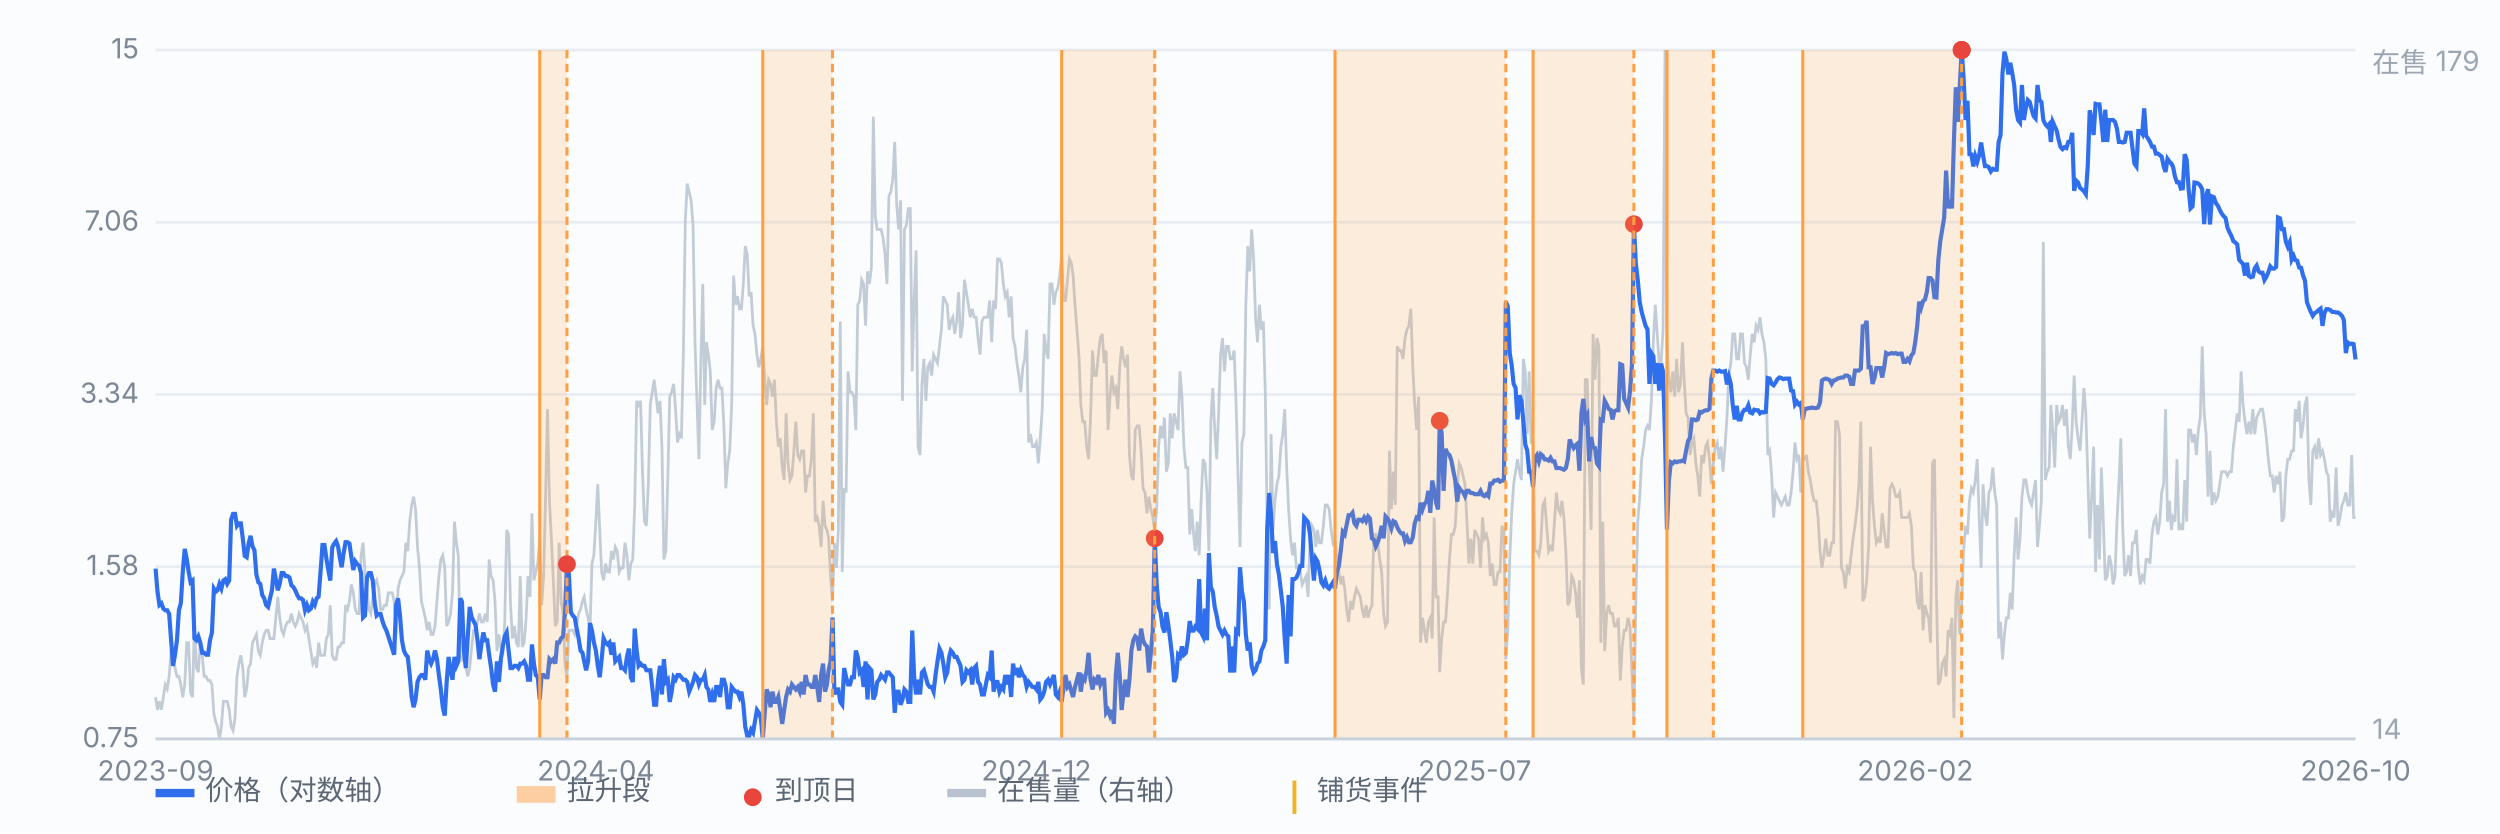
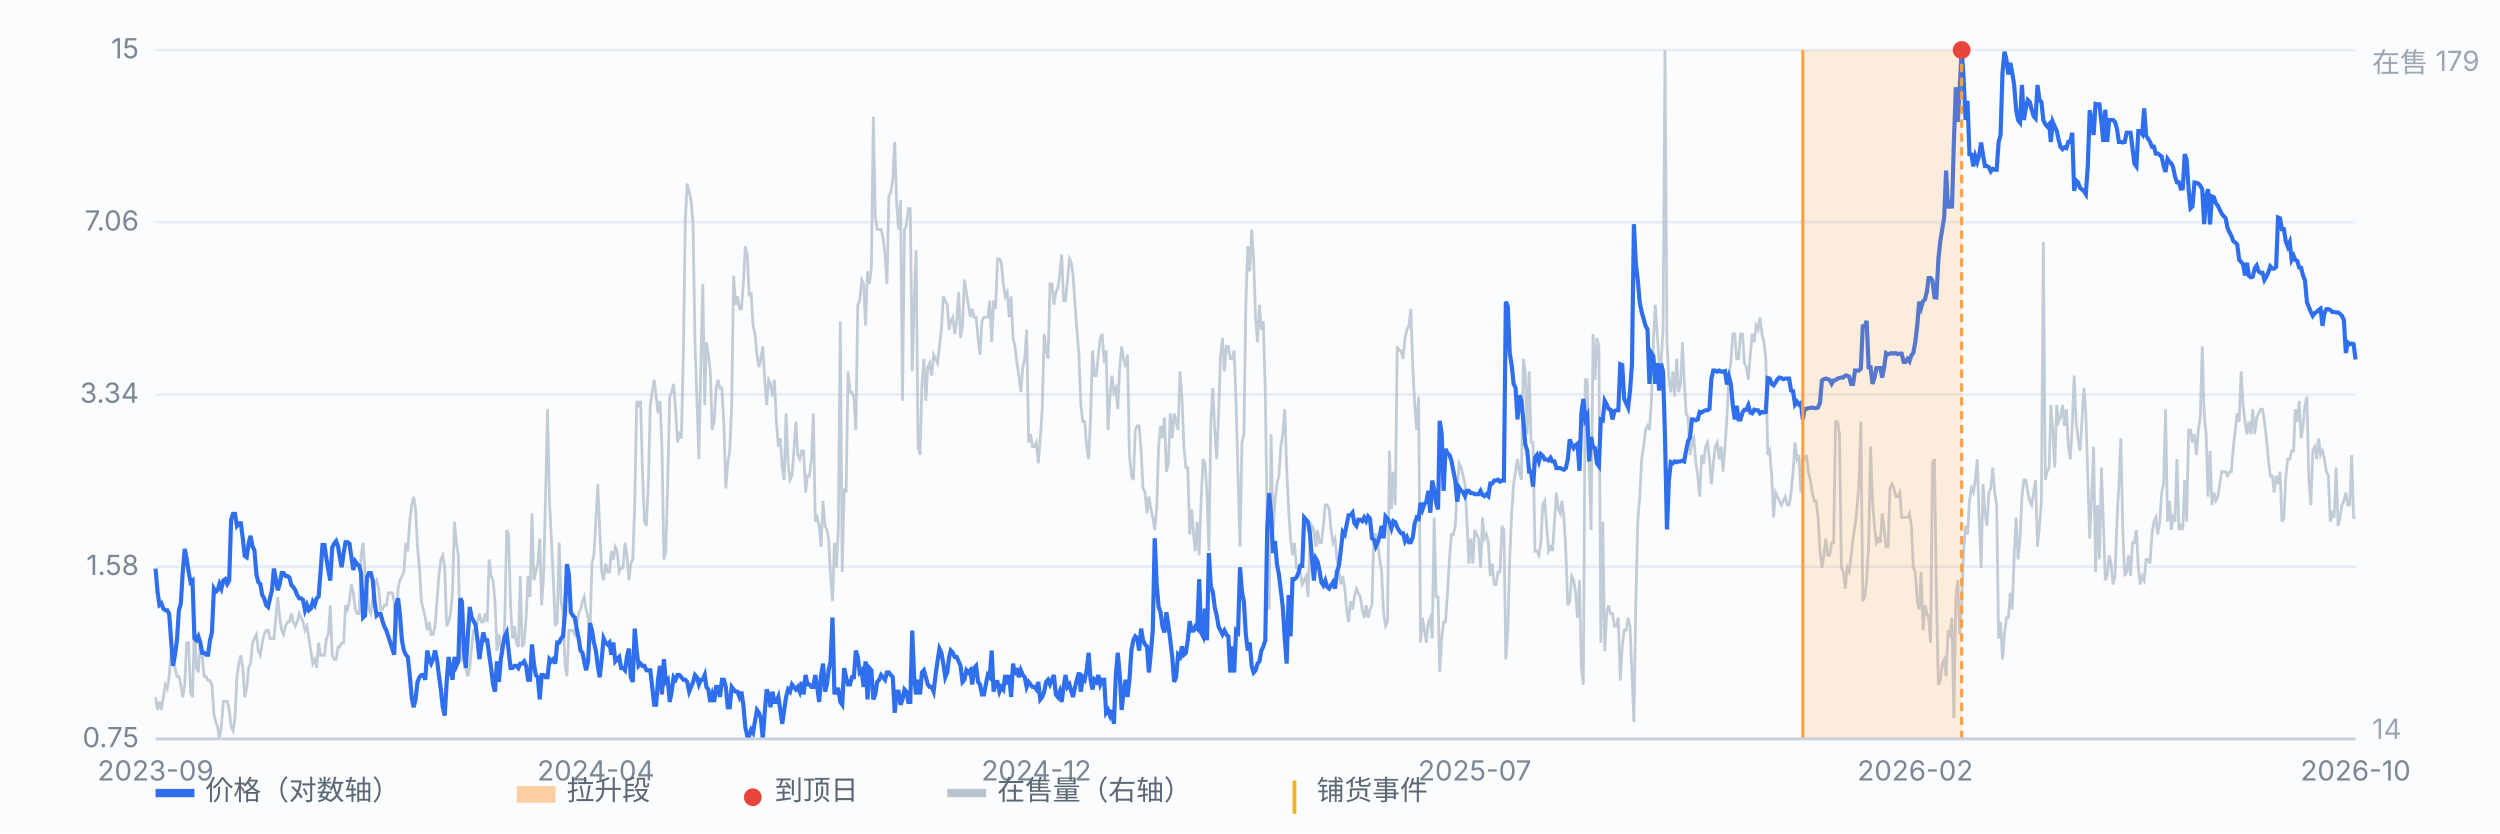
<svg xmlns="http://www.w3.org/2000/svg" viewBox="0 0 900 300" preserveAspectRatio="xMidYMid meet" style="width:100%;max-width:900px;height:auto;display:block" font-family="-apple-system,Segoe UI,Microsoft YaHei,sans-serif" font-size="10">
  <rect x="0" y="0" width="900" height="300" fill="#fbfcfe" />
  <line x1="56" y1="266.0" x2="848" y2="266.0" stroke="#e8edf5" stroke-width="1" />
  <text x="50" y="269.0" text-anchor="end" fill="#7b8794">0.75</text>
  <line x1="56" y1="204.0" x2="848" y2="204.0" stroke="#e8edf5" stroke-width="1" />
  <text x="50" y="207.0" text-anchor="end" fill="#7b8794">1.58</text>
  <line x1="56" y1="142.0" x2="848" y2="142.0" stroke="#e8edf5" stroke-width="1" />
  <text x="50" y="145.0" text-anchor="end" fill="#7b8794">3.34</text>
  <line x1="56" y1="80.0" x2="848" y2="80.0" stroke="#e8edf5" stroke-width="1" />
  <text x="50" y="83.0" text-anchor="end" fill="#7b8794">7.06</text>
  <line x1="56" y1="18.0" x2="848" y2="18.0" stroke="#e8edf5" stroke-width="1" />
  <text x="50" y="21.0" text-anchor="end" fill="#7b8794">15</text>
  <path d="M56.0 251.0 L56.7 255.5 L57.4 252.5 L58.1 255.5 L58.8 251.0 L59.5 246.5 L60.2 248.0 L60.9 243.5 L61.6 234.4 L62.3 238.9 L63.0 240.4 L63.7 243.5 L64.4 243.5 L65.1 246.5 L65.8 251.0 L66.5 246.5 L67.2 231.4 L67.9 231.4 L68.6 249.5 L69.3 251.0 L70.0 223.9 L70.7 240.4 L71.4 242.0 L72.1 231.4 L72.8 235.9 L73.5 243.5 L74.2 243.5 L74.9 245.0 L75.6 245.0 L76.3 246.5 L77.0 257.0 L77.7 260.0 L78.3 261.5 L79.0 266.0 L79.7 261.5 L80.4 252.5 L81.1 252.5 L81.8 252.5 L82.5 255.5 L83.2 261.5 L83.9 263.0 L84.6 258.5 L85.3 243.5 L86.0 238.9 L86.7 235.9 L87.4 240.4 L88.1 251.0 L88.8 248.0 L89.5 240.4 L90.2 238.9 L90.9 231.4 L91.6 229.9 L92.3 228.4 L93.0 234.4 L93.7 235.9 L94.4 231.4 L95.1 228.4 L95.8 226.9 L96.5 226.9 L97.2 229.9 L97.9 229.9 L98.6 229.9 L99.3 222.4 L100.0 214.9 L100.7 222.4 L101.4 226.9 L102.1 228.4 L102.8 225.4 L103.5 223.9 L104.2 223.9 L104.9 220.9 L105.6 223.9 L106.3 225.4 L107.0 223.9 L107.7 220.9 L108.4 222.4 L109.1 223.9 L109.8 226.9 L110.5 225.4 L111.2 229.9 L111.9 234.4 L112.6 238.9 L113.3 237.4 L114.0 240.4 L114.7 231.4 L115.4 235.9 L116.1 235.9 L116.8 235.9 L117.5 229.9 L118.2 228.4 L118.9 217.9 L119.6 235.9 L120.3 237.4 L121.0 237.4 L121.7 232.9 L122.3 232.9 L123.0 231.4 L123.7 231.4 L124.4 217.9 L125.1 219.4 L125.8 216.4 L126.5 210.4 L127.2 213.4 L127.9 219.4 L128.6 220.9 L129.3 220.9 L130.0 199.9 L130.7 195.4 L131.4 205.9 L132.1 211.9 L132.8 219.4 L133.5 220.9 L134.2 214.9 L134.9 210.4 L135.6 208.9 L136.3 211.9 L137.0 219.4 L137.7 219.4 L138.4 217.9 L139.1 217.9 L139.8 213.4 L140.5 213.4 L141.2 213.4 L141.9 216.4 L142.6 228.4 L143.3 211.9 L144.0 208.9 L144.7 207.4 L145.4 205.9 L146.1 195.4 L146.8 198.4 L147.5 187.8 L148.2 181.8 L148.9 178.8 L149.6 183.3 L150.3 196.9 L151.0 204.4 L151.7 216.4 L152.4 219.4 L153.1 222.4 L153.8 226.9 L154.5 223.9 L155.2 228.4 L155.9 228.4 L156.6 225.4 L157.3 216.4 L158.0 207.4 L158.7 201.4 L159.4 199.9 L160.1 204.4 L160.8 225.4 L161.5 223.9 L162.2 220.9 L162.9 213.4 L163.6 187.8 L164.3 195.4 L165.0 199.9 L165.7 235.9 L166.3 237.4 L167.0 235.9 L167.7 240.4 L168.4 243.5 L169.1 240.4 L169.8 232.9 L170.5 226.9 L171.2 226.9 L171.9 223.9 L172.6 220.9 L173.3 223.9 L174.0 223.9 L174.7 220.9 L175.4 223.9 L176.1 201.4 L176.8 207.4 L177.5 208.9 L178.2 216.4 L178.9 234.4 L179.6 228.4 L180.3 232.9 L181.0 235.9 L181.7 223.9 L182.4 190.8 L183.1 192.4 L183.8 217.9 L184.5 229.9 L185.2 225.4 L185.9 231.4 L186.6 232.9 L187.3 207.4 L188.0 232.9 L188.7 231.4 L189.4 222.4 L190.1 207.4 L190.8 214.9 L191.5 184.8 L192.2 208.9 L192.9 205.9 L193.6 202.9 L194.3 193.9 L195.0 217.9 L195.7 207.4 L196.4 178.8 L197.1 147.3 L197.8 180.3 L198.5 193.9 L199.2 208.9 L199.9 225.4 L200.6 223.9 L201.3 195.4 L202.0 216.4 L202.7 220.9 L203.4 238.9 L204.1 243.5 L204.8 226.9 L205.5 226.9 L206.2 226.9 L206.9 228.4 L207.6 225.4 L208.3 220.9 L209.0 219.4 L209.7 216.4 L210.3 214.9 L211.0 219.4 L211.7 222.4 L212.4 226.9 L213.1 202.9 L213.8 199.9 L214.5 187.8 L215.2 174.3 L215.9 190.8 L216.6 205.9 L217.3 208.9 L218.0 202.9 L218.7 205.9 L219.4 205.9 L220.1 198.4 L220.8 201.4 L221.5 196.9 L222.2 198.4 L222.9 205.9 L223.6 204.4 L224.3 204.4 L225.0 195.4 L225.7 199.9 L226.4 208.9 L227.1 202.9 L227.8 201.4 L228.5 181.8 L229.2 144.3 L229.9 145.8 L230.6 144.3 L231.3 169.8 L232.0 187.8 L232.7 189.3 L233.4 174.3 L234.1 145.8 L234.8 141.2 L235.5 136.7 L236.2 142.8 L236.9 148.8 L237.6 144.3 L238.3 160.8 L239.0 201.4 L239.7 198.4 L240.4 172.8 L241.1 142.8 L241.8 141.2 L242.5 138.2 L243.2 147.3 L243.9 159.3 L244.6 156.3 L245.3 157.8 L246.0 127.7 L246.7 79.6 L247.4 66.1 L248.1 69.1 L248.8 72.1 L249.5 81.1 L250.2 123.2 L250.9 144.3 L251.6 165.3 L252.3 130.7 L253.0 102.2 L253.7 145.8 L254.3 123.2 L255.0 127.7 L255.7 133.7 L256.4 154.8 L257.1 151.8 L257.8 139.7 L258.5 136.7 L259.2 139.7 L259.9 139.7 L260.6 153.3 L261.3 175.8 L262.0 166.8 L262.7 162.3 L263.4 145.8 L264.1 99.2 L264.8 109.7 L265.5 106.7 L266.2 111.2 L266.9 111.2 L267.6 102.2 L268.3 88.6 L269.0 91.6 L269.7 106.7 L270.4 105.2 L271.1 117.2 L271.8 120.2 L272.5 127.7 L273.2 132.2 L273.9 129.2 L274.6 124.7 L275.3 136.7 L276.0 145.8 L276.7 136.7 L277.4 138.2 L278.1 142.8 L278.8 136.7 L279.5 151.8 L280.2 160.8 L280.9 157.8 L281.6 168.3 L282.3 172.8 L283.0 148.8 L283.7 166.8 L284.4 172.8 L285.1 171.3 L285.8 162.3 L286.5 151.8 L287.2 163.8 L287.9 165.3 L288.6 162.3 L289.3 162.3 L290.0 177.3 L290.7 171.3 L291.4 171.3 L292.1 165.3 L292.8 148.8 L293.5 187.8 L294.2 186.3 L294.9 189.3 L295.6 196.9 L296.3 180.3 L297.0 189.3 L297.7 190.8 L298.3 193.9 L299.0 207.4 L299.7 216.4 L300.4 195.4 L301.1 204.4 L301.8 190.8 L302.5 115.7 L303.2 205.9 L303.9 175.8 L304.6 177.3 L305.3 133.7 L306.0 141.2 L306.7 141.2 L307.4 142.8 L308.1 154.8 L308.8 109.7 L309.5 108.2 L310.2 100.7 L310.9 102.2 L311.6 117.2 L312.3 97.7 L313.0 102.2 L313.7 96.2 L314.4 42.0 L315.1 78.1 L315.8 82.6 L316.5 82.6 L317.2 82.6 L317.9 85.6 L318.6 91.6 L319.3 102.2 L320.0 70.6 L320.7 69.1 L321.4 64.6 L322.1 51.1 L322.8 73.6 L323.5 82.6 L324.2 72.1 L324.9 144.3 L325.6 82.6 L326.3 81.1 L327.0 75.1 L327.7 75.1 L328.4 133.7 L329.1 108.2 L329.8 90.1 L330.5 160.8 L331.2 163.8 L331.9 138.2 L332.6 129.2 L333.3 144.3 L334.0 132.2 L334.7 130.7 L335.4 135.2 L336.1 127.7 L336.8 129.2 L337.5 130.7 L338.2 124.7 L338.9 118.7 L339.6 106.7 L340.3 108.2 L341.0 109.7 L341.7 118.7 L342.3 115.7 L343.0 114.2 L343.7 120.2 L344.4 115.7 L345.1 105.2 L345.8 121.7 L346.5 117.2 L347.2 100.7 L347.9 105.2 L348.6 109.7 L349.3 114.2 L350.0 111.2 L350.7 114.2 L351.4 114.2 L352.1 121.7 L352.8 127.7 L353.5 115.7 L354.2 114.2 L354.9 114.2 L355.6 114.2 L356.3 108.2 L357.0 123.2 L357.7 108.2 L358.4 111.2 L359.1 93.2 L359.8 93.2 L360.5 94.7 L361.2 102.2 L361.9 106.7 L362.6 105.2 L363.3 114.2 L364.0 106.7 L364.7 121.7 L365.4 124.7 L366.1 130.7 L366.8 135.2 L367.5 141.2 L368.2 132.2 L368.9 129.2 L369.6 118.7 L370.3 159.3 L371.0 156.3 L371.7 160.8 L372.4 160.8 L373.1 159.3 L373.8 166.8 L374.5 157.8 L375.2 147.3 L375.9 120.2 L376.6 126.2 L377.3 129.2 L378.0 102.2 L378.7 102.2 L379.4 109.7 L380.1 105.2 L380.8 103.7 L381.5 99.2 L382.2 91.6 L382.9 108.2 L383.6 108.2 L384.3 100.7 L385.0 93.2 L385.7 94.7 L386.3 99.2 L387.0 109.7 L387.7 118.7 L388.4 127.7 L389.1 145.8 L389.8 151.8 L390.5 151.8 L391.2 160.8 L391.9 165.3 L392.6 150.3 L393.3 126.2 L394.0 135.2 L394.7 135.2 L395.4 127.7 L396.1 121.7 L396.8 120.2 L397.5 130.7 L398.2 126.2 L398.9 154.8 L399.6 142.8 L400.3 135.2 L401.0 141.2 L401.7 139.7 L402.4 147.3 L403.1 132.2 L403.8 124.7 L404.5 129.2 L405.2 132.2 L405.9 127.7 L406.6 163.8 L407.3 171.3 L408.0 172.8 L408.7 154.8 L409.4 153.3 L410.1 153.3 L410.8 162.3 L411.5 175.8 L412.2 177.3 L412.9 184.8 L413.6 178.8 L414.3 183.3 L415.0 186.3 L415.7 190.8 L416.4 183.3 L417.1 160.8 L417.8 153.3 L418.5 157.8 L419.2 150.3 L419.9 169.8 L420.6 166.8 L421.3 148.8 L422.0 157.8 L422.7 148.8 L423.4 151.8 L424.1 154.8 L424.8 133.7 L425.5 142.8 L426.2 160.8 L426.9 168.3 L427.6 168.3 L428.3 192.4 L429.0 183.3 L429.7 192.4 L430.3 198.4 L431.0 187.8 L431.7 199.9 L432.4 180.3 L433.1 165.3 L433.8 166.8 L434.5 177.3 L435.2 198.4 L435.9 151.8 L436.6 139.7 L437.3 154.8 L438.0 165.3 L438.7 148.8 L439.4 127.7 L440.1 121.7 L440.8 133.7 L441.5 124.7 L442.2 124.7 L442.9 129.2 L443.6 129.2 L444.3 126.2 L445.0 145.8 L445.7 171.3 L446.4 196.9 L447.1 159.3 L447.8 156.3 L448.5 109.7 L449.2 88.6 L449.9 97.7 L450.6 82.6 L451.3 93.2 L452.0 114.2 L452.7 123.2 L453.4 109.7 L454.1 118.7 L454.8 115.7 L455.5 141.2 L456.2 189.3 L456.9 219.4 L457.6 156.3 L458.3 190.8 L459.0 180.3 L459.7 174.3 L460.4 171.3 L461.1 160.8 L461.8 156.3 L462.5 147.3 L463.2 168.3 L463.9 183.3 L464.6 193.9 L465.3 199.9 L466.0 195.4 L466.7 204.4 L467.4 204.4 L468.1 205.9 L468.8 210.4 L469.5 208.9 L470.2 207.4 L470.9 214.9 L471.6 193.9 L472.3 189.3 L473.0 190.8 L473.7 196.9 L474.3 190.8 L475.0 195.4 L475.7 195.4 L476.4 189.3 L477.1 181.8 L477.8 181.8 L478.5 183.3 L479.2 190.8 L479.9 195.4 L480.6 193.9 L481.3 201.4 L482.0 205.9 L482.7 210.4 L483.4 207.4 L484.1 211.9 L484.8 219.4 L485.5 223.9 L486.2 216.4 L486.9 219.4 L487.6 214.9 L488.3 211.9 L489.0 213.4 L489.7 214.9 L490.4 219.4 L491.1 222.4 L491.8 217.9 L492.5 222.4 L493.2 219.4 L493.9 217.9 L494.6 192.4 L495.3 192.4 L496.0 195.4 L496.7 201.4 L497.4 205.9 L498.1 220.9 L498.8 225.4 L499.5 223.9 L500.2 162.3 L500.9 183.3 L501.6 169.8 L502.3 181.8 L503.0 124.7 L503.7 126.2 L504.4 126.2 L505.1 129.2 L505.8 121.7 L506.5 118.7 L507.2 117.2 L507.9 111.2 L508.6 132.2 L509.3 145.8 L510.0 154.8 L510.7 142.8 L511.4 231.4 L512.1 222.4 L512.8 226.9 L513.5 231.4 L514.2 223.9 L514.9 222.4 L515.6 229.9 L516.3 186.3 L517.0 214.9 L517.7 214.9 L518.3 242.0 L519.0 229.9 L519.7 223.9 L520.4 223.9 L521.1 213.4 L521.8 201.4 L522.5 192.4 L523.2 192.4 L523.9 189.3 L524.6 175.8 L525.3 166.8 L526.0 168.3 L526.7 171.3 L527.4 174.3 L528.1 187.8 L528.8 202.9 L529.5 193.9 L530.2 202.9 L530.9 190.8 L531.6 192.4 L532.3 193.9 L533.0 204.4 L533.7 186.3 L534.4 193.9 L535.1 192.4 L535.8 195.4 L536.5 207.4 L537.2 202.9 L537.9 210.4 L538.6 210.4 L539.3 205.9 L540.0 205.9 L540.7 189.3 L541.4 190.8 L542.1 237.4 L542.8 226.9 L543.5 201.4 L544.2 184.8 L544.9 174.3 L545.6 169.8 L546.3 165.3 L547.0 169.8 L547.7 172.8 L548.4 129.2 L549.1 133.7 L549.8 156.3 L550.5 133.7 L551.2 159.3 L551.9 159.3 L552.6 198.4 L553.3 198.4 L554.0 199.9 L554.7 195.4 L555.4 181.8 L556.1 180.3 L556.8 189.3 L557.5 198.4 L558.2 196.9 L558.9 198.4 L559.6 187.8 L560.3 177.3 L561.0 183.3 L561.7 184.8 L562.3 180.3 L563.0 186.3 L563.7 198.4 L564.4 217.9 L565.1 216.4 L565.8 207.4 L566.5 208.9 L567.2 213.4 L567.9 222.4 L568.6 208.9 L569.3 240.4 L570.0 246.5 L570.7 136.7 L571.4 136.7 L572.1 166.8 L572.8 190.8 L573.5 120.2 L574.2 136.7 L574.9 121.7 L575.6 124.7 L576.3 231.4 L577.0 187.8 L577.7 234.4 L578.4 220.9 L579.1 217.9 L579.8 220.9 L580.5 220.9 L581.2 225.4 L581.9 225.4 L582.6 222.4 L583.3 245.0 L584.0 232.9 L584.7 226.9 L585.4 226.9 L586.1 222.4 L586.8 225.4 L587.5 242.0 L588.2 260.0 L588.9 216.4 L589.6 187.8 L590.3 178.8 L591.0 165.3 L591.7 160.8 L592.4 154.8 L593.1 153.3 L593.8 154.8 L594.5 144.3 L595.2 123.2 L595.9 109.7 L596.6 120.2 L597.3 130.7 L598.0 130.7 L598.7 118.7 L599.4 18.0 L600.1 123.2 L600.8 136.7 L601.5 141.2 L602.2 133.7 L602.9 142.8 L603.6 129.2 L604.3 141.2 L605.0 138.2 L605.7 123.2 L606.3 136.7 L607.0 148.8 L607.7 150.3 L608.4 163.8 L609.1 159.3 L609.8 157.8 L610.5 166.8 L611.2 171.3 L611.9 178.8 L612.6 163.8 L613.3 166.8 L614.0 160.8 L614.7 159.3 L615.4 165.3 L616.1 174.3 L616.8 166.8 L617.5 160.8 L618.2 159.3 L618.9 165.3 L619.6 160.8 L620.3 169.8 L621.0 160.8 L621.7 150.3 L622.4 135.2 L623.1 130.7 L623.8 120.2 L624.5 120.2 L625.2 129.2 L625.9 129.2 L626.6 120.2 L627.3 120.2 L628.0 130.7 L628.7 132.2 L629.4 136.7 L630.1 127.7 L630.8 120.2 L631.5 123.2 L632.2 117.2 L632.9 118.7 L633.6 114.2 L634.3 120.2 L635.0 123.2 L635.7 129.2 L636.4 163.8 L637.1 162.3 L637.8 171.3 L638.5 186.3 L639.2 177.3 L639.9 178.8 L640.6 180.3 L641.3 181.8 L642.0 180.3 L642.7 178.8 L643.4 181.8 L644.1 181.8 L644.8 177.3 L645.5 169.8 L646.2 159.3 L646.9 165.3 L647.6 163.8 L648.3 177.3 L649.0 165.3 L649.7 165.3 L650.3 163.8 L651.0 169.8 L651.7 172.8 L652.4 177.3 L653.1 180.3 L653.8 180.3 L654.5 186.3 L655.2 198.4 L655.9 204.4 L656.6 199.9 L657.3 193.9 L658.0 199.9 L658.7 199.9 L659.4 195.4 L660.1 195.4 L660.8 151.8 L661.5 151.8 L662.2 156.3 L662.9 204.4 L663.6 205.9 L664.3 211.9 L665.0 204.4 L665.7 205.9 L666.4 199.9 L667.1 193.9 L667.8 189.3 L668.5 183.3 L669.2 174.3 L669.9 151.8 L670.6 216.4 L671.3 214.9 L672.0 208.9 L672.7 196.9 L673.4 160.8 L674.1 180.3 L674.8 189.3 L675.5 195.4 L676.2 193.9 L676.9 195.4 L677.6 184.8 L678.3 190.8 L679.0 196.9 L679.7 196.9 L680.4 175.8 L681.1 174.3 L681.8 175.8 L682.5 178.8 L683.2 178.8 L683.9 177.3 L684.6 186.3 L685.3 186.3 L686.0 186.3 L686.7 186.3 L687.4 184.8 L688.1 189.3 L688.8 204.4 L689.5 205.9 L690.2 216.4 L690.9 219.4 L691.6 205.9 L692.3 226.9 L693.0 217.9 L693.7 220.9 L694.3 222.4 L695.0 231.4 L695.7 166.8 L696.4 165.3 L697.1 213.4 L697.8 246.5 L698.5 245.0 L699.2 238.9 L699.9 237.4 L700.6 243.5 L701.3 226.9 L702.0 228.4 L702.7 222.4 L703.4 258.5 L704.1 214.9 L704.8 208.9 L705.5 228.4 L706.2 217.9 L706.9 198.4 L707.6 189.3 L708.3 192.4 L709.0 180.3 L709.7 175.8 L710.4 177.3 L711.1 172.8 L711.8 165.3 L712.5 186.3 L713.2 204.4 L713.9 174.3 L714.6 184.8 L715.3 189.3 L716.0 177.3 L716.7 175.8 L717.4 168.3 L718.1 177.3 L718.8 181.8 L719.5 229.9 L720.2 223.9 L720.9 237.4 L721.6 228.4 L722.3 222.4 L723.0 222.4 L723.7 213.4 L724.4 219.4 L725.1 199.9 L725.8 186.3 L726.5 201.4 L727.2 193.9 L727.9 178.8 L728.6 172.8 L729.3 172.8 L730.0 177.3 L730.7 180.3 L731.4 181.8 L732.1 177.3 L732.8 172.8 L733.5 196.9 L734.2 189.3 L734.9 180.3 L735.6 87.1 L736.3 172.8 L737.0 169.8 L737.7 168.3 L738.3 145.8 L739.0 154.8 L739.7 168.3 L740.4 145.8 L741.1 151.8 L741.8 150.3 L742.5 145.8 L743.2 153.3 L743.9 147.3 L744.6 160.8 L745.3 165.3 L746.0 153.3 L746.7 135.2 L747.4 151.8 L748.1 157.8 L748.8 162.3 L749.5 151.8 L750.2 139.7 L750.9 148.8 L751.6 171.3 L752.3 193.9 L753.0 178.8 L753.7 160.8 L754.4 205.9 L755.1 181.8 L755.8 201.4 L756.5 168.3 L757.2 187.8 L757.9 208.9 L758.6 207.4 L759.3 199.9 L760.0 202.9 L760.7 210.4 L761.4 207.4 L762.1 187.8 L762.8 174.3 L763.5 157.8 L764.2 190.8 L764.9 207.4 L765.6 205.9 L766.3 199.9 L767.0 207.4 L767.7 195.4 L768.4 195.4 L769.1 190.8 L769.8 204.4 L770.5 210.4 L771.2 207.4 L771.9 208.9 L772.6 201.4 L773.3 201.4 L774.0 202.9 L774.7 192.4 L775.4 187.8 L776.1 186.3 L776.8 192.4 L777.5 187.8 L778.2 177.3 L778.9 174.3 L779.6 147.3 L780.3 187.8 L781.0 180.3 L781.7 190.8 L782.3 186.3 L783.0 187.8 L783.7 165.3 L784.4 190.8 L785.1 189.3 L785.8 190.8 L786.5 172.8 L787.2 187.8 L787.9 154.8 L788.6 154.8 L789.3 159.3 L790.0 156.3 L790.7 163.8 L791.4 154.8 L792.1 150.3 L792.8 124.7 L793.5 148.8 L794.2 156.3 L794.9 178.8 L795.6 162.3 L796.3 181.8 L797.0 177.3 L797.7 180.3 L798.4 178.8 L799.1 174.3 L799.8 169.8 L800.5 169.8 L801.2 169.8 L801.9 171.3 L802.6 169.8 L803.3 169.8 L804.0 160.8 L804.7 154.8 L805.4 148.8 L806.1 151.8 L806.8 133.7 L807.5 145.8 L808.2 151.8 L808.9 156.3 L809.6 151.8 L810.3 156.3 L811.0 147.3 L811.7 156.3 L812.4 150.3 L813.1 148.8 L813.8 147.3 L814.5 147.3 L815.2 151.8 L815.9 157.8 L816.6 165.3 L817.3 171.3 L818.0 171.3 L818.7 177.3 L819.4 171.3 L820.1 174.3 L820.8 169.8 L821.5 187.8 L822.2 186.3 L822.9 171.3 L823.6 165.3 L824.3 165.3 L825.0 162.3 L825.7 162.3 L826.3 147.3 L827.0 151.8 L827.7 144.3 L828.4 157.8 L829.1 153.3 L829.8 145.8 L830.5 142.8 L831.2 172.8 L831.9 181.8 L832.6 162.3 L833.3 160.8 L834.0 165.3 L834.7 157.8 L835.4 163.8 L836.1 162.3 L836.8 165.3 L837.5 169.8 L838.2 171.3 L838.9 187.8 L839.6 184.8 L840.3 186.3 L841.0 168.3 L841.7 189.3 L842.4 186.3 L843.1 181.8 L843.8 180.3 L844.5 177.3 L845.2 181.8 L845.9 181.8 L846.6 163.8 L847.3 186.3 L848.0 186.3" fill="none" stroke="#b9c3cf" stroke-width="1" opacity="0.85" />
  <text x="854" y="26" fill="#9aa6b2">在售 179</text>
  <text x="854" y="266" fill="#9aa6b2">14</text>
  <path d="M56.0 204.7 L56.7 213.0 L57.4 217.8 L58.1 217.2 L58.8 219.1 L59.5 219.7 L60.2 219.7 L60.9 221.0 L61.6 230.5 L62.3 239.7 L63.0 235.7 L63.7 230.5 L64.4 219.7 L65.1 217.2 L65.8 205.8 L66.5 197.6 L67.2 201.1 L67.9 205.8 L68.6 209.6 L69.3 209.0 L70.0 229.8 L70.7 230.5 L71.4 229.1 L72.1 231.3 L72.8 235.0 L73.5 235.0 L74.2 235.7 L74.9 235.7 L75.6 230.5 L76.3 227.7 L77.0 211.9 L77.7 213.0 L78.3 212.5 L79.0 210.2 L79.7 211.9 L80.4 209.0 L81.1 208.5 L81.8 210.2 L82.5 209.0 L83.2 187.1 L83.9 185.0 L84.6 185.0 L85.3 189.3 L86.0 188.4 L86.7 188.4 L87.4 193.8 L88.1 200.1 L88.8 200.6 L89.5 195.7 L90.2 192.9 L90.9 196.7 L91.6 198.1 L92.3 206.8 L93.0 209.6 L93.7 210.2 L94.4 214.2 L95.1 215.4 L95.8 217.8 L96.5 218.5 L97.2 215.4 L97.9 212.5 L98.6 204.7 L99.3 208.5 L100.0 212.5 L100.7 210.2 L101.4 206.3 L102.1 206.3 L102.8 207.4 L103.5 207.4 L104.2 207.9 L104.9 210.7 L105.6 211.3 L106.3 212.5 L107.0 214.2 L107.7 215.4 L108.4 215.4 L109.1 216.0 L109.8 219.7 L110.5 217.8 L111.2 219.7 L111.9 219.1 L112.6 216.6 L113.3 217.8 L114.0 215.4 L114.7 214.8 L115.4 205.8 L116.1 196.2 L116.8 196.2 L117.5 201.1 L118.2 205.2 L118.9 209.0 L119.6 197.1 L120.3 195.7 L121.0 194.8 L121.7 196.7 L122.3 200.6 L123.0 204.2 L123.7 199.1 L124.4 195.2 L125.1 195.2 L125.8 195.7 L126.5 200.6 L127.2 205.2 L127.9 202.1 L128.6 203.1 L129.3 203.7 L130.0 206.3 L130.7 222.3 L131.4 221.6 L132.1 207.9 L132.8 206.3 L133.5 206.3 L134.2 209.0 L134.9 217.2 L135.6 221.6 L136.3 221.0 L137.0 221.0 L137.7 223.6 L138.4 225.6 L139.1 227.0 L139.8 229.1 L140.5 231.3 L141.2 233.5 L141.9 235.7 L142.6 217.8 L143.3 215.4 L144.0 221.6 L144.7 230.5 L145.4 234.2 L146.1 235.7 L146.8 236.5 L147.5 243.0 L148.2 250.9 L148.9 254.6 L149.6 251.8 L150.3 245.5 L151.0 243.8 L151.7 243.0 L152.4 243.0 L153.1 244.7 L153.8 234.2 L154.5 237.3 L155.2 238.9 L155.9 237.3 L156.6 234.2 L157.3 237.3 L158.0 243.0 L158.7 248.2 L159.4 254.6 L160.1 257.6 L160.8 245.5 L161.5 236.5 L162.2 241.3 L162.9 244.7 L163.6 236.5 L164.3 239.7 L165.0 238.1 L165.7 215.4 L166.3 216.6 L167.0 234.2 L167.7 240.5 L168.4 229.1 L169.1 218.5 L169.8 222.3 L170.5 223.6 L171.2 225.0 L171.9 230.5 L172.6 237.3 L173.3 232.0 L174.0 227.7 L174.7 230.5 L175.4 230.5 L176.1 235.7 L176.8 240.5 L177.5 246.4 L178.2 249.0 L178.9 238.1 L179.6 245.5 L180.3 237.3 L181.0 232.7 L181.7 229.1 L182.4 227.7 L183.1 234.2 L183.8 240.5 L184.5 240.5 L185.2 239.7 L185.9 239.7 L186.6 240.5 L187.3 238.9 L188.0 238.9 L188.7 238.1 L189.4 239.7 L190.1 244.7 L190.8 244.7 L191.5 232.0 L192.2 238.9 L192.9 243.0 L193.6 243.8 L194.3 251.8 L195.0 243.0 L195.7 243.0 L196.4 243.8 L197.1 243.8 L197.8 237.3 L198.5 238.1 L199.2 237.3 L199.9 238.9 L200.6 231.3 L201.3 231.3 L202.0 229.8 L202.7 229.1 L203.4 220.4 L204.1 203.1 L204.8 206.8 L205.5 220.4 L206.2 221.6 L206.9 222.3 L207.6 226.3 L208.3 229.8 L209.0 234.2 L209.7 235.0 L210.3 238.1 L211.0 241.3 L211.7 238.1 L212.4 224.3 L213.1 227.0 L213.8 231.3 L214.5 234.2 L215.2 239.7 L215.9 243.8 L216.6 237.3 L217.3 229.8 L218.0 231.3 L218.7 232.0 L219.4 231.3 L220.1 235.7 L220.8 231.3 L221.5 238.1 L222.2 237.3 L222.9 236.5 L223.6 240.5 L224.3 240.5 L225.0 241.3 L225.7 236.5 L226.4 233.5 L227.1 243.8 L227.8 245.5 L228.5 226.3 L229.2 234.2 L229.9 239.7 L230.6 238.9 L231.3 239.7 L232.0 239.7 L232.7 241.3 L233.4 241.3 L234.1 241.3 L234.8 247.3 L235.5 253.7 L236.2 253.7 L236.9 244.7 L237.6 239.7 L238.3 250.0 L239.0 237.3 L239.7 245.5 L240.4 244.7 L241.1 252.7 L241.8 249.0 L242.5 243.8 L243.2 244.7 L243.9 243.0 L244.6 243.0 L245.3 243.8 L246.0 244.7 L246.7 244.7 L247.4 245.5 L248.1 249.0 L248.8 247.3 L249.5 245.5 L250.2 243.0 L250.9 243.8 L251.6 246.4 L252.3 244.7 L253.0 244.7 L253.7 243.0 L254.3 247.3 L255.0 248.2 L255.7 252.7 L256.4 250.0 L257.1 252.7 L257.8 247.3 L258.5 247.3 L259.2 250.9 L259.9 244.7 L260.6 244.7 L261.3 247.3 L262.0 254.6 L262.7 254.6 L263.4 247.3 L264.1 248.2 L264.8 249.0 L265.5 249.0 L266.2 250.9 L266.9 249.0 L267.6 253.7 L268.3 261.7 L269.0 264.9 L269.7 264.9 L270.4 262.7 L271.1 263.8 L271.8 259.6 L272.5 255.6 L273.2 256.6 L273.9 258.6 L274.6 266.0 L275.3 256.6 L276.0 248.2 L276.7 250.0 L277.4 254.6 L278.1 249.0 L278.8 252.7 L279.5 252.7 L280.2 250.9 L280.9 255.6 L281.6 260.6 L282.3 255.6 L283.0 250.9 L283.7 248.2 L284.4 249.0 L285.1 246.4 L285.8 247.3 L286.5 248.2 L287.2 247.3 L287.9 249.0 L288.6 245.5 L289.3 250.0 L290.0 243.0 L290.7 246.4 L291.4 246.4 L292.1 247.3 L292.8 247.3 L293.5 243.0 L294.2 247.3 L294.9 252.7 L295.6 243.0 L296.3 238.9 L297.0 249.0 L297.7 246.4 L298.3 241.3 L299.0 238.1 L299.7 222.3 L300.4 250.0 L301.1 248.2 L301.8 248.2 L302.5 252.7 L303.2 253.7 L303.9 240.5 L304.6 243.8 L305.3 246.4 L306.0 246.4 L306.7 243.8 L307.4 243.8 L308.1 234.2 L308.8 236.5 L309.5 242.1 L310.2 241.3 L310.9 247.3 L311.6 238.1 L312.3 251.8 L313.0 240.5 L313.7 241.3 L314.4 251.8 L315.1 250.0 L315.8 245.5 L316.5 244.7 L317.2 243.0 L317.9 243.8 L318.6 244.7 L319.3 242.1 L320.0 242.1 L320.7 243.0 L321.4 243.8 L322.1 256.6 L322.8 249.0 L323.5 249.0 L324.2 253.7 L324.9 251.8 L325.6 248.2 L326.3 249.0 L327.0 252.7 L327.7 252.7 L328.4 227.0 L329.1 243.8 L329.8 250.0 L330.5 244.7 L331.2 250.0 L331.9 242.1 L332.6 241.3 L333.3 243.8 L334.0 246.4 L334.7 247.3 L335.4 247.3 L336.1 249.0 L336.8 243.0 L337.5 238.1 L338.2 233.5 L338.9 235.0 L339.6 238.9 L340.3 243.8 L341.0 242.1 L341.7 236.5 L342.3 234.2 L343.0 235.0 L343.7 236.5 L344.4 236.5 L345.1 238.1 L345.8 239.7 L346.5 245.5 L347.2 244.7 L347.9 241.3 L348.6 242.1 L349.3 241.3 L350.0 246.4 L350.7 240.5 L351.4 239.7 L352.1 245.5 L352.8 246.4 L353.5 250.0 L354.2 250.0 L354.9 246.4 L355.6 243.0 L356.3 243.8 L357.0 234.2 L357.7 249.0 L358.4 245.5 L359.1 245.5 L359.8 249.0 L360.5 247.3 L361.2 248.2 L361.9 243.0 L362.6 246.4 L363.3 243.0 L364.0 250.9 L364.7 238.9 L365.4 243.0 L366.1 240.5 L366.8 243.8 L367.5 241.3 L368.2 243.0 L368.9 243.8 L369.6 247.3 L370.3 245.5 L371.0 246.4 L371.7 247.3 L372.4 247.3 L373.1 248.2 L373.8 245.5 L374.5 251.8 L375.2 250.9 L375.9 249.0 L376.6 245.5 L377.3 244.7 L378.0 246.4 L378.7 244.7 L379.4 243.0 L380.1 250.0 L380.8 250.9 L381.5 249.0 L382.2 252.7 L382.9 247.3 L383.6 243.0 L384.3 247.3 L385.0 246.4 L385.7 249.0 L386.3 250.9 L387.0 247.3 L387.7 244.7 L388.4 242.1 L389.1 249.0 L389.8 243.8 L390.5 244.7 L391.2 241.3 L391.9 235.0 L392.6 244.7 L393.3 248.2 L394.0 244.7 L394.7 245.5 L395.4 243.0 L396.1 246.4 L396.8 244.7 L397.5 244.7 L398.2 256.6 L398.9 255.6 L399.6 257.6 L400.3 255.6 L401.0 260.6 L401.7 243.0 L402.4 235.0 L403.1 243.0 L403.8 255.6 L404.5 249.0 L405.2 244.7 L405.9 250.9 L406.6 244.7 L407.3 234.2 L408.0 230.5 L408.7 229.1 L409.4 229.8 L410.1 234.2 L410.8 226.3 L411.5 230.5 L412.2 232.0 L412.9 232.7 L413.6 242.1 L414.3 235.0 L415.0 227.0 L415.7 193.8 L416.4 210.2 L417.1 218.5 L417.8 220.4 L418.5 225.6 L419.2 227.7 L419.9 220.4 L420.6 225.0 L421.3 230.5 L422.0 236.5 L422.7 245.5 L423.4 243.8 L424.1 235.7 L424.8 236.5 L425.5 232.7 L426.2 235.7 L426.9 235.0 L427.6 230.5 L428.3 223.6 L429.0 227.0 L429.7 227.0 L430.3 225.6 L431.0 226.3 L431.7 208.5 L432.4 227.7 L433.1 229.1 L433.8 219.1 L434.5 230.5 L435.2 199.1 L435.9 211.3 L436.6 213.0 L437.3 218.5 L438.0 221.6 L438.7 225.6 L439.4 227.0 L440.1 228.4 L440.8 227.0 L441.5 228.4 L442.2 229.1 L442.9 242.1 L443.6 232.7 L444.3 242.1 L445.0 227.0 L445.7 227.7 L446.4 204.2 L447.1 213.0 L447.8 216.6 L448.5 228.4 L449.2 234.2 L449.9 231.3 L450.6 239.7 L451.3 242.1 L452.0 241.3 L452.7 238.9 L453.4 238.1 L454.1 234.2 L454.8 232.7 L455.5 230.5 L456.2 190.2 L456.9 177.5 L457.6 185.5 L458.3 199.1 L459.0 194.8 L459.7 203.1 L460.4 206.8 L461.1 212.5 L461.8 218.5 L462.5 229.8 L463.2 238.9 L463.9 214.2 L464.6 229.1 L465.3 208.5 L466.0 208.5 L466.7 207.9 L467.4 206.3 L468.1 203.7 L468.8 203.7 L469.5 186.3 L470.2 187.1 L470.9 188.0 L471.6 192.4 L472.3 201.1 L473.0 209.0 L473.7 201.1 L474.3 202.1 L475.0 205.2 L475.7 209.6 L476.4 210.7 L477.1 209.0 L477.8 211.3 L478.5 211.9 L479.2 210.7 L479.9 209.6 L480.6 211.9 L481.3 205.8 L482.0 203.7 L482.7 198.1 L483.4 191.5 L484.1 192.4 L484.8 188.9 L485.5 185.5 L486.2 185.5 L486.9 184.6 L487.6 188.4 L488.3 189.3 L489.0 187.1 L489.7 187.1 L490.4 187.6 L491.1 186.3 L491.8 187.6 L492.5 185.9 L493.2 186.7 L493.9 193.8 L494.6 194.3 L495.3 196.7 L496.0 195.2 L496.7 192.9 L497.4 189.3 L498.1 193.8 L498.8 185.9 L499.5 186.7 L500.2 188.0 L500.9 190.2 L501.6 187.6 L502.3 188.0 L503.0 189.8 L503.7 191.1 L504.4 192.0 L505.1 192.0 L505.8 194.8 L506.5 193.4 L507.2 195.2 L507.9 195.2 L508.6 193.4 L509.3 188.4 L510.0 186.3 L510.7 186.7 L511.4 181.0 L512.1 183.4 L512.8 181.4 L513.5 180.6 L514.2 176.7 L514.9 184.6 L515.6 173.0 L516.3 176.3 L517.0 181.0 L517.7 183.4 L518.3 151.5 L519.0 156.1 L519.7 176.7 L520.4 161.6 L521.1 163.2 L521.8 163.8 L522.5 165.8 L523.2 169.5 L523.9 173.0 L524.6 180.6 L525.3 175.6 L526.0 176.7 L526.7 177.1 L527.4 178.6 L528.1 176.7 L528.8 176.7 L529.5 177.5 L530.2 177.5 L530.9 177.9 L531.6 177.9 L532.3 177.9 L533.0 176.7 L533.7 178.2 L534.4 178.6 L535.1 177.9 L535.8 178.6 L536.5 174.1 L537.2 174.1 L537.9 173.0 L538.6 173.0 L539.3 172.7 L540.0 173.4 L540.7 173.0 L541.4 173.0 L542.1 108.6 L542.8 110.3 L543.5 127.1 L544.2 131.4 L544.9 138.2 L545.6 139.6 L546.3 151.0 L547.0 142.3 L547.7 144.3 L548.4 151.5 L549.1 160.0 L549.8 162.2 L550.5 169.8 L551.2 169.8 L551.9 175.2 L552.6 164.8 L553.3 163.8 L554.0 166.1 L554.7 163.5 L555.4 164.1 L556.1 165.4 L556.8 165.4 L557.5 165.8 L558.2 164.8 L558.9 166.1 L559.6 166.1 L560.3 168.5 L561.0 168.5 L561.7 168.5 L562.3 168.8 L563.0 169.1 L563.7 168.5 L564.4 165.4 L565.1 158.2 L565.8 160.0 L566.5 161.3 L567.2 160.3 L567.9 159.7 L568.6 169.5 L569.3 148.8 L570.0 143.6 L570.7 151.0 L571.4 149.6 L572.1 166.1 L572.8 157.3 L573.5 161.0 L574.2 161.3 L574.9 166.8 L575.6 167.8 L576.3 151.0 L577.0 151.3 L577.7 144.3 L578.4 145.6 L579.1 147.2 L579.8 147.5 L580.5 151.0 L581.2 148.0 L581.9 147.7 L582.6 147.7 L583.3 131.1 L584.0 131.4 L584.7 143.6 L585.4 145.1 L586.1 146.7 L586.8 140.8 L587.5 131.4 L588.2 80.7 L588.9 94.9 L589.6 100.8 L590.3 108.8 L591.0 112.3 L591.7 114.8 L592.4 117.3 L593.1 118.6 L593.8 138.2 L594.5 127.1 L595.2 128.2 L595.9 138.2 L596.6 130.7 L597.3 140.6 L598.0 130.9 L598.7 133.8 L599.4 157.3 L600.1 190.6 L600.8 173.0 L601.5 166.4 L602.2 166.8 L602.9 166.1 L603.6 166.4 L604.3 166.1 L605.0 166.1 L605.7 165.8 L606.3 166.1 L607.0 162.2 L607.7 158.8 L608.4 157.6 L609.1 151.0 L609.8 151.0 L610.5 151.3 L611.2 151.0 L611.9 148.3 L612.6 148.5 L613.3 148.0 L614.0 147.7 L614.7 147.7 L615.4 147.2 L616.1 136.3 L616.8 133.4 L617.5 133.4 L618.2 133.8 L618.9 133.4 L619.6 133.8 L620.3 133.8 L621.0 133.6 L621.7 138.4 L622.4 135.6 L623.1 138.2 L623.8 145.9 L624.5 151.0 L625.2 146.1 L625.9 151.0 L626.6 151.0 L627.3 148.5 L628.0 147.5 L628.7 147.5 L629.4 145.9 L630.1 148.5 L630.8 148.8 L631.5 147.5 L632.2 147.7 L632.9 147.7 L633.6 148.8 L634.3 148.3 L635.0 148.5 L635.7 148.3 L636.4 136.1 L637.1 136.3 L637.8 138.2 L638.5 138.7 L639.2 137.7 L639.9 136.5 L640.6 135.9 L641.3 136.1 L642.0 136.5 L642.7 136.3 L643.4 136.3 L644.1 136.3 L644.8 140.6 L645.5 140.8 L646.2 145.6 L646.9 144.6 L647.6 145.6 L648.3 145.1 L649.0 151.0 L649.7 147.2 L650.3 147.2 L651.0 146.9 L651.7 146.9 L652.4 146.7 L653.1 146.9 L653.8 146.9 L654.5 146.7 L655.2 144.9 L655.9 137.0 L656.6 136.5 L657.3 136.3 L658.0 136.5 L658.7 136.8 L659.4 138.2 L660.1 137.0 L660.8 136.8 L661.5 136.3 L662.2 136.1 L662.9 135.9 L663.6 135.9 L664.3 135.2 L665.0 135.2 L665.7 135.6 L666.4 138.2 L667.1 138.2 L667.8 133.4 L668.5 133.4 L669.2 133.4 L669.9 132.7 L670.6 117.5 L671.3 117.5 L672.0 115.5 L672.7 132.2 L673.4 132.2 L674.1 138.2 L674.8 136.1 L675.5 132.5 L676.2 132.5 L676.9 132.5 L677.6 135.9 L678.3 132.2 L679.0 127.1 L679.7 127.5 L680.4 127.3 L681.1 127.1 L681.8 127.3 L682.5 127.1 L683.2 127.5 L683.9 127.3 L684.6 127.3 L685.3 130.3 L686.0 130.3 L686.7 129.2 L687.4 130.1 L688.1 127.9 L688.8 127.1 L689.5 123.1 L690.2 117.3 L690.9 108.6 L691.6 110.8 L692.3 108.4 L693.0 107.8 L693.7 104.9 L694.3 100.1 L695.0 100.1 L695.7 101.0 L696.4 107.0 L697.1 107.1 L697.8 93.6 L698.5 86.8 L699.2 82.6 L699.9 78.3 L700.6 61.4 L701.3 75.0 L702.0 72.0 L702.7 75.0 L703.4 51.1 L704.1 31.4 L704.8 43.9 L705.5 31.4 L706.2 18.0 L706.9 28.1 L707.6 43.2 L708.3 36.3 L709.0 55.5 L709.7 55.6 L710.4 59.9 L711.1 56.2 L711.8 58.3 L712.5 55.9 L713.2 51.3 L713.9 55.9 L714.6 59.8 L715.3 59.8 L716.0 60.2 L716.7 61.7 L717.4 60.8 L718.1 61.1 L718.8 61.1 L719.5 51.2 L720.2 48.6 L720.9 26.2 L721.6 18.6 L722.3 21.4 L723.0 26.8 L723.7 22.6 L724.4 26.2 L725.1 30.6 L725.8 39.5 L726.5 43.2 L727.2 44.1 L727.9 30.6 L728.6 43.2 L729.3 38.9 L730.0 36.0 L730.7 36.7 L731.4 39.5 L732.1 41.8 L732.8 42.6 L733.5 30.6 L734.2 36.0 L734.9 36.7 L735.6 43.2 L736.3 44.7 L737.0 45.5 L737.7 44.7 L738.3 51.1 L739.0 43.9 L739.7 45.5 L740.4 47.0 L741.1 50.3 L741.8 52.9 L742.5 53.7 L743.2 53.0 L743.9 53.3 L744.6 51.1 L745.3 51.1 L746.0 47.8 L746.7 68.7 L747.4 65.0 L748.1 65.7 L748.8 67.6 L749.5 68.2 L750.2 68.8 L750.9 69.9 L751.6 59.8 L752.3 39.7 L753.0 43.2 L753.7 48.6 L754.4 37.4 L755.1 37.6 L755.8 37.6 L756.5 43.9 L757.2 51.1 L757.9 39.5 L758.6 51.1 L759.3 43.2 L760.0 43.2 L760.7 43.2 L761.4 43.9 L762.1 46.3 L762.8 51.1 L763.5 51.1 L764.2 51.3 L764.9 51.1 L765.6 47.8 L766.3 47.8 L767.0 47.8 L767.7 53.4 L768.4 58.9 L769.1 59.9 L769.8 47.2 L770.5 47.2 L771.2 48.2 L771.9 39.0 L772.6 48.9 L773.3 49.9 L774.0 51.1 L774.7 52.8 L775.4 52.8 L776.1 55.3 L776.8 55.3 L777.5 55.8 L778.2 56.4 L778.9 59.8 L779.6 61.9 L780.3 57.2 L781.0 58.2 L781.7 58.9 L782.3 60.1 L783.0 63.6 L783.7 65.6 L784.4 65.6 L785.1 67.9 L785.8 67.8 L786.5 55.5 L787.2 57.5 L787.9 68.1 L788.6 75.0 L789.3 74.3 L790.0 65.7 L790.7 65.8 L791.4 66.1 L792.1 66.8 L792.8 68.2 L793.5 80.7 L794.2 70.7 L794.9 68.1 L795.6 80.8 L796.3 70.7 L797.0 71.0 L797.7 73.1 L798.4 74.0 L799.1 75.5 L799.8 76.9 L800.5 77.8 L801.2 78.5 L801.9 82.0 L802.6 83.6 L803.3 84.9 L804.0 86.8 L804.7 87.3 L805.4 88.0 L806.1 93.5 L806.8 94.3 L807.5 95.1 L808.2 99.2 L808.9 94.6 L809.6 99.3 L810.3 99.8 L811.0 99.6 L811.7 96.6 L812.4 95.6 L813.1 97.7 L813.8 98.2 L814.5 98.2 L815.2 100.8 L815.9 99.6 L816.6 98.0 L817.3 95.9 L818.0 96.7 L818.7 96.7 L819.4 96.1 L820.1 78.3 L820.8 78.6 L821.5 82.5 L822.2 82.5 L822.9 87.0 L823.6 88.8 L824.3 87.2 L825.0 93.5 L825.7 92.1 L826.3 93.6 L827.0 93.9 L827.7 96.3 L828.4 96.4 L829.1 99.2 L829.8 101.0 L830.5 108.8 L831.2 110.6 L831.9 112.3 L832.6 113.7 L833.3 112.7 L834.0 112.3 L834.7 111.6 L835.4 111.1 L836.1 117.3 L836.8 112.7 L837.5 111.3 L838.2 111.3 L838.9 111.6 L839.6 112.3 L840.3 112.3 L841.0 112.5 L841.7 112.5 L842.4 113.0 L843.1 113.7 L843.8 115.3 L844.5 127.1 L845.2 123.3 L845.9 123.9 L846.6 123.7 L847.3 123.9 L848.0 129.4" fill="none" stroke="#2f6fed" stroke-width="1.5" />
-   <rect x="194.3" y="18" width="9.8" height="248" fill="#ff9f43" opacity="0.18" />
-   <line x1="194.3" y1="18" x2="194.3" y2="266" stroke="#ff9f43" stroke-width="1.1" />
-   <line x1="204.1" y1="18" x2="204.1" y2="266" stroke="#ff9f43" stroke-width="1.1" stroke-dasharray="3 2" />
-   <circle cx="204.1" cy="203.1" r="3.2" fill="#e8453c" />
-   <rect x="274.6" y="18" width="25.1" height="248" fill="#ff9f43" opacity="0.18" />
-   <line x1="274.6" y1="18" x2="274.6" y2="266" stroke="#ff9f43" stroke-width="1.1" />
-   <line x1="299.7" y1="18" x2="299.7" y2="266" stroke="#ff9f43" stroke-width="1.1" stroke-dasharray="3 2" />
-   <circle cx="415.7" cy="193.8" r="3.2" fill="#e8453c" />
-   <rect x="382.2" y="18" width="33.5" height="248" fill="#ff9f43" opacity="0.18" />
-   <line x1="382.2" y1="18" x2="382.2" y2="266" stroke="#ff9f43" stroke-width="1.1" />
-   <line x1="415.7" y1="18" x2="415.7" y2="266" stroke="#ff9f43" stroke-width="1.1" stroke-dasharray="3 2" />
-   <circle cx="518.3" cy="151.5" r="3.2" fill="#e8453c" />
-   <rect x="480.6" y="18" width="61.5" height="248" fill="#ff9f43" opacity="0.18" />
-   <line x1="480.6" y1="18" x2="480.6" y2="266" stroke="#ff9f43" stroke-width="1.1" />
-   <line x1="542.1" y1="18" x2="542.1" y2="266" stroke="#ff9f43" stroke-width="1.1" stroke-dasharray="3 2" />
-   <circle cx="588.2" cy="80.7" r="3.2" fill="#e8453c" />
-   <rect x="551.9" y="18" width="36.3" height="248" fill="#ff9f43" opacity="0.18" />
-   <line x1="551.9" y1="18" x2="551.9" y2="266" stroke="#ff9f43" stroke-width="1.1" />
-   <line x1="588.2" y1="18" x2="588.2" y2="266" stroke="#ff9f43" stroke-width="1.1" stroke-dasharray="3 2" />
-   <circle cx="706.2" cy="18.0" r="3.2" fill="#e8453c" />
-   <rect x="600.1" y="18" width="16.8" height="248" fill="#ff9f43" opacity="0.18" />
-   <line x1="600.1" y1="18" x2="600.1" y2="266" stroke="#ff9f43" stroke-width="1.1" />
-   <line x1="616.8" y1="18" x2="616.8" y2="266" stroke="#ff9f43" stroke-width="1.1" stroke-dasharray="3 2" />
-   <circle cx="706.2" cy="18.0" r="3.2" fill="#e8453c" />
  <rect x="649.0" y="18" width="57.3" height="248" fill="#ff9f43" opacity="0.18" />
  <line x1="649.0" y1="18" x2="649.0" y2="266" stroke="#ff9f43" stroke-width="1.1" />
  <line x1="706.2" y1="18" x2="706.2" y2="266" stroke="#ff9f43" stroke-width="1.1" stroke-dasharray="3 2" />
  <circle cx="706.2" cy="18.0" r="3.2" fill="#e8453c" />
  <line x1="56" y1="266" x2="848" y2="266" stroke="#c8d2de" stroke-width="1" />
  <text x="56.0" y="281" text-anchor="middle" fill="#7b8794">2023-09</text>
  <text x="214.5" y="281" text-anchor="middle" fill="#7b8794">2024-04</text>
  <text x="373.1" y="281" text-anchor="middle" fill="#7b8794">2024-12</text>
  <text x="530.9" y="281" text-anchor="middle" fill="#7b8794">2025-07</text>
  <text x="689.5" y="281" text-anchor="middle" fill="#7b8794">2026-02</text>
  <text x="848.0" y="281" text-anchor="middle" fill="#7b8794">2026-10</text>
  <g transform="translate(56,292)">
    <rect x="0" y="-8" width="14" height="3" fill="#2f6fed" />
    <text x="18" y="-4" fill="#5b6774">价格（对数轴）</text>
    <rect x="130" y="-9" width="14" height="6" fill="#ff9f43" opacity="0.5" />
    <text x="148" y="-4" fill="#5b6774">拉升段</text>
    <circle cx="215" cy="-5" r="3.2" fill="#e8453c" />
    <text x="223" y="-4" fill="#5b6774">到顶日</text>
    <rect x="285" y="-8" width="14" height="3" fill="#b9c3cf" />
    <text x="303" y="-4" fill="#5b6774">在售量（右轴）</text>
    <line x1="410" y1="-11" x2="410" y2="1" stroke="#f0b429" stroke-width="1.4" />
    <text x="418" y="-4" fill="#5b6774">铺货事件</text>
  </g>
</svg>
